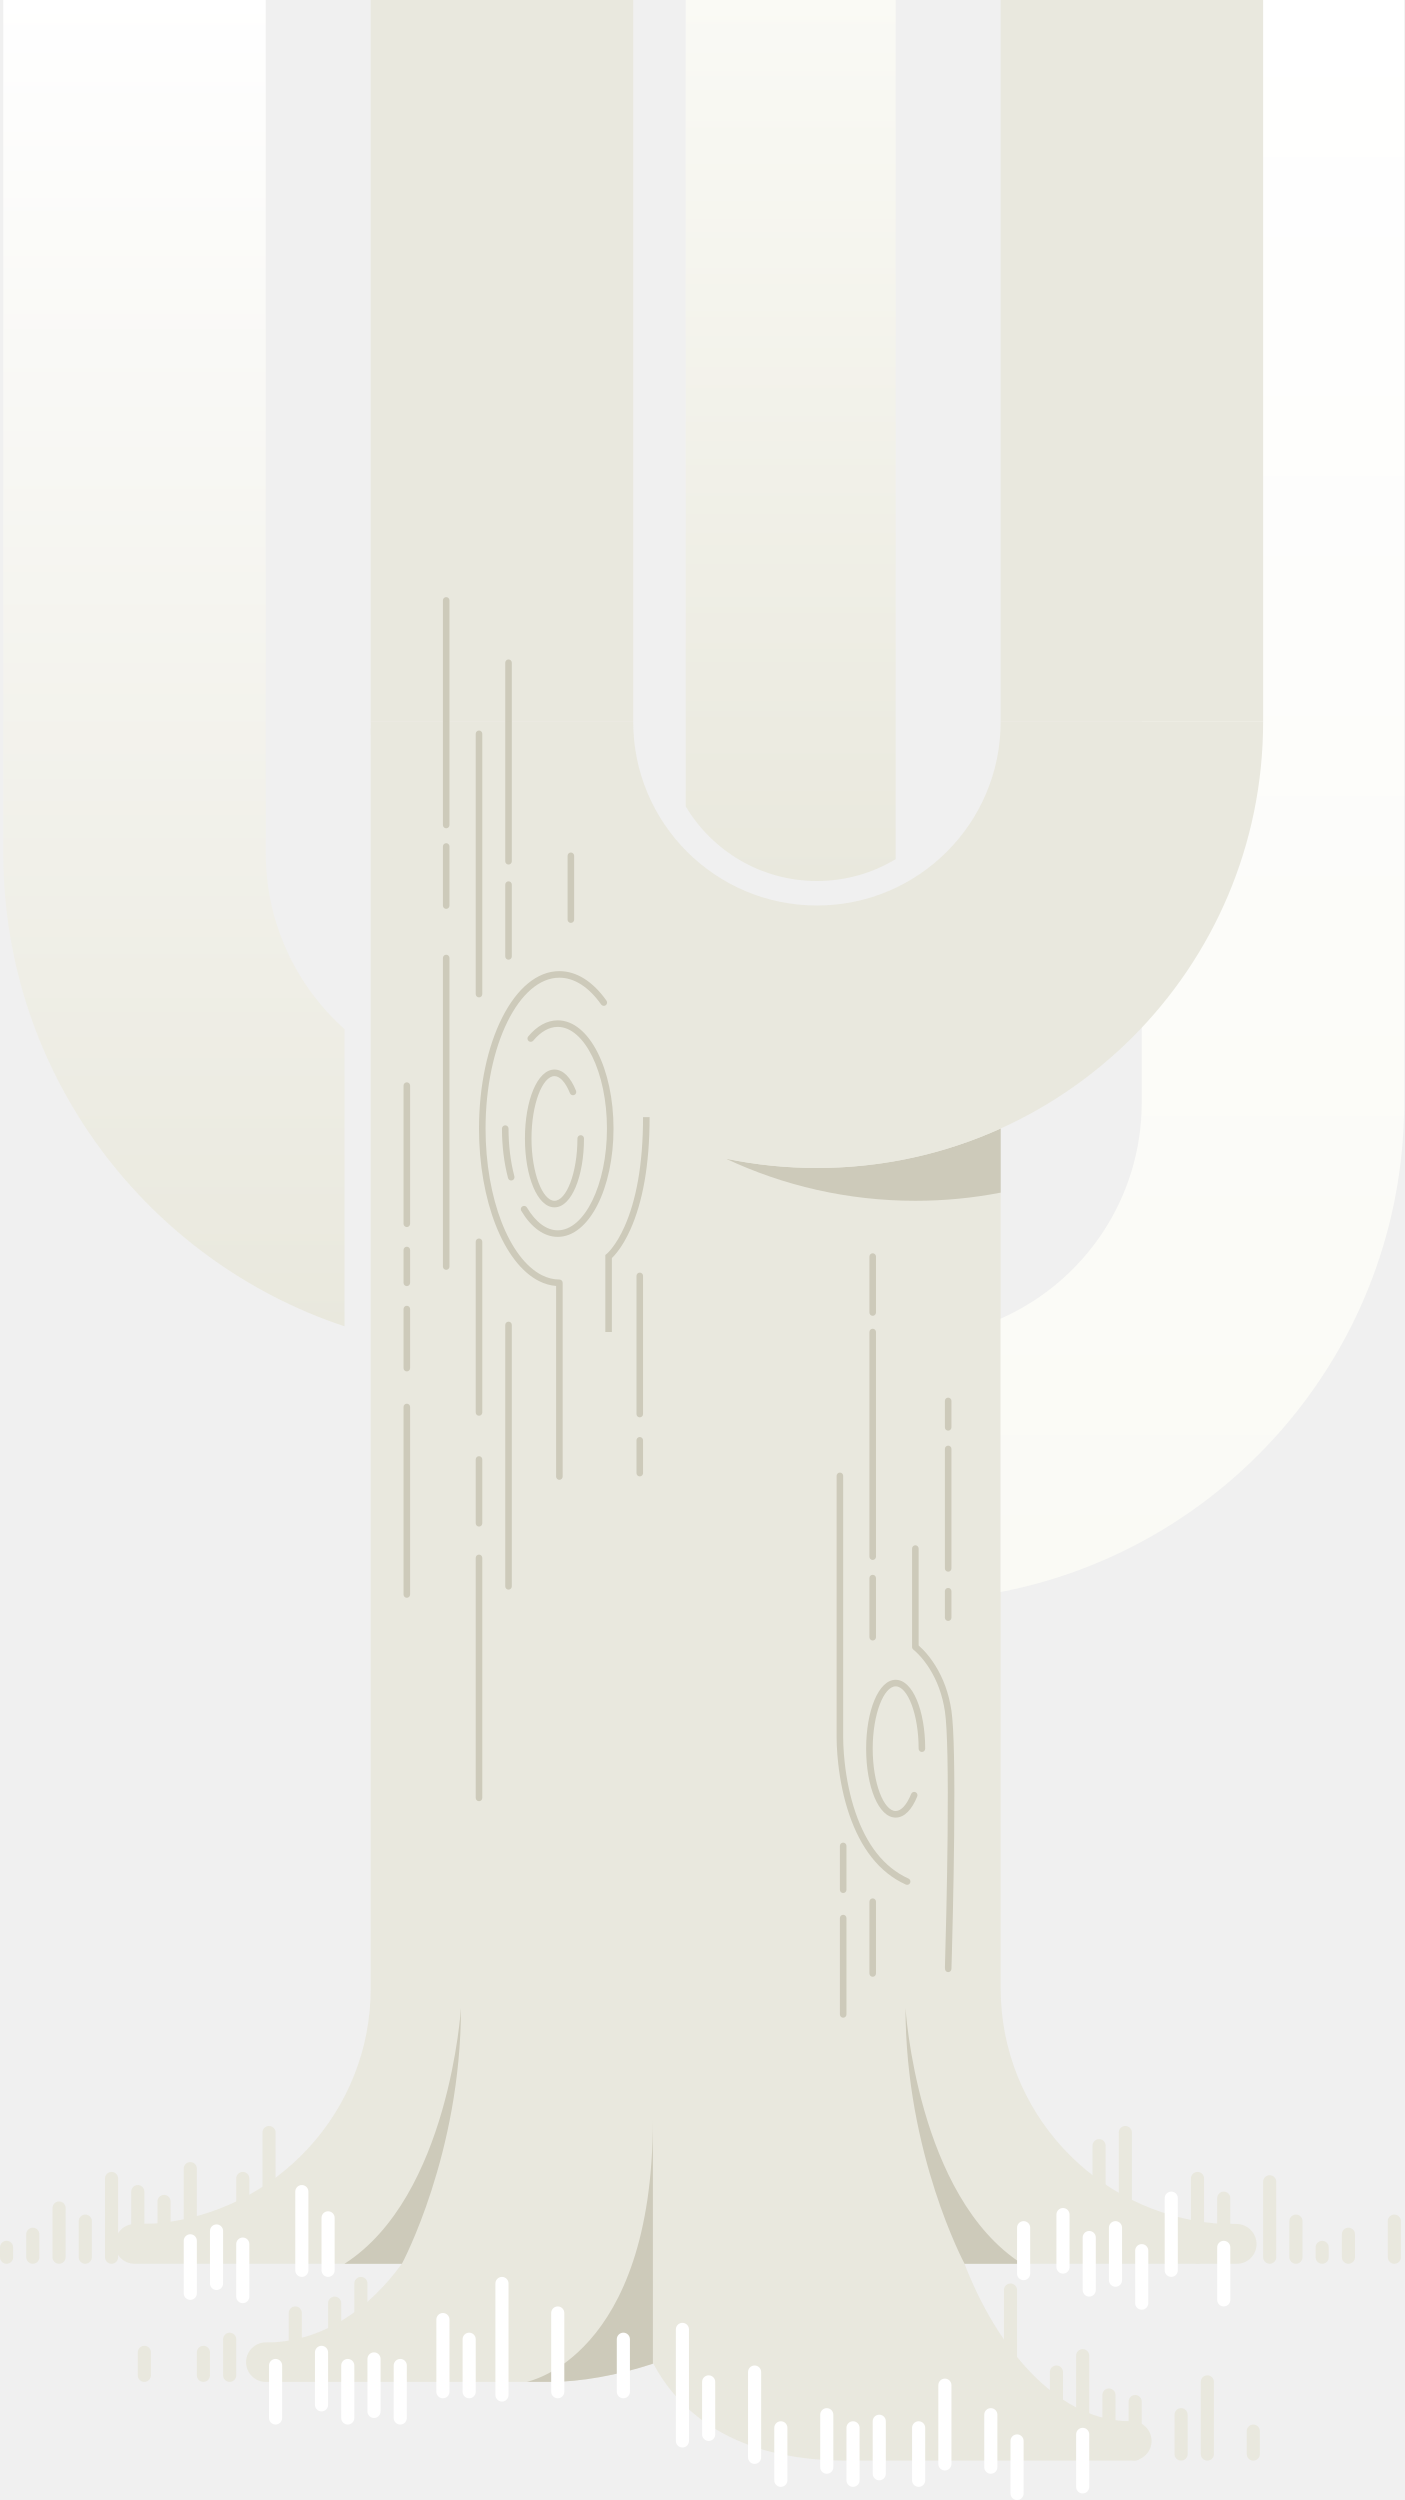
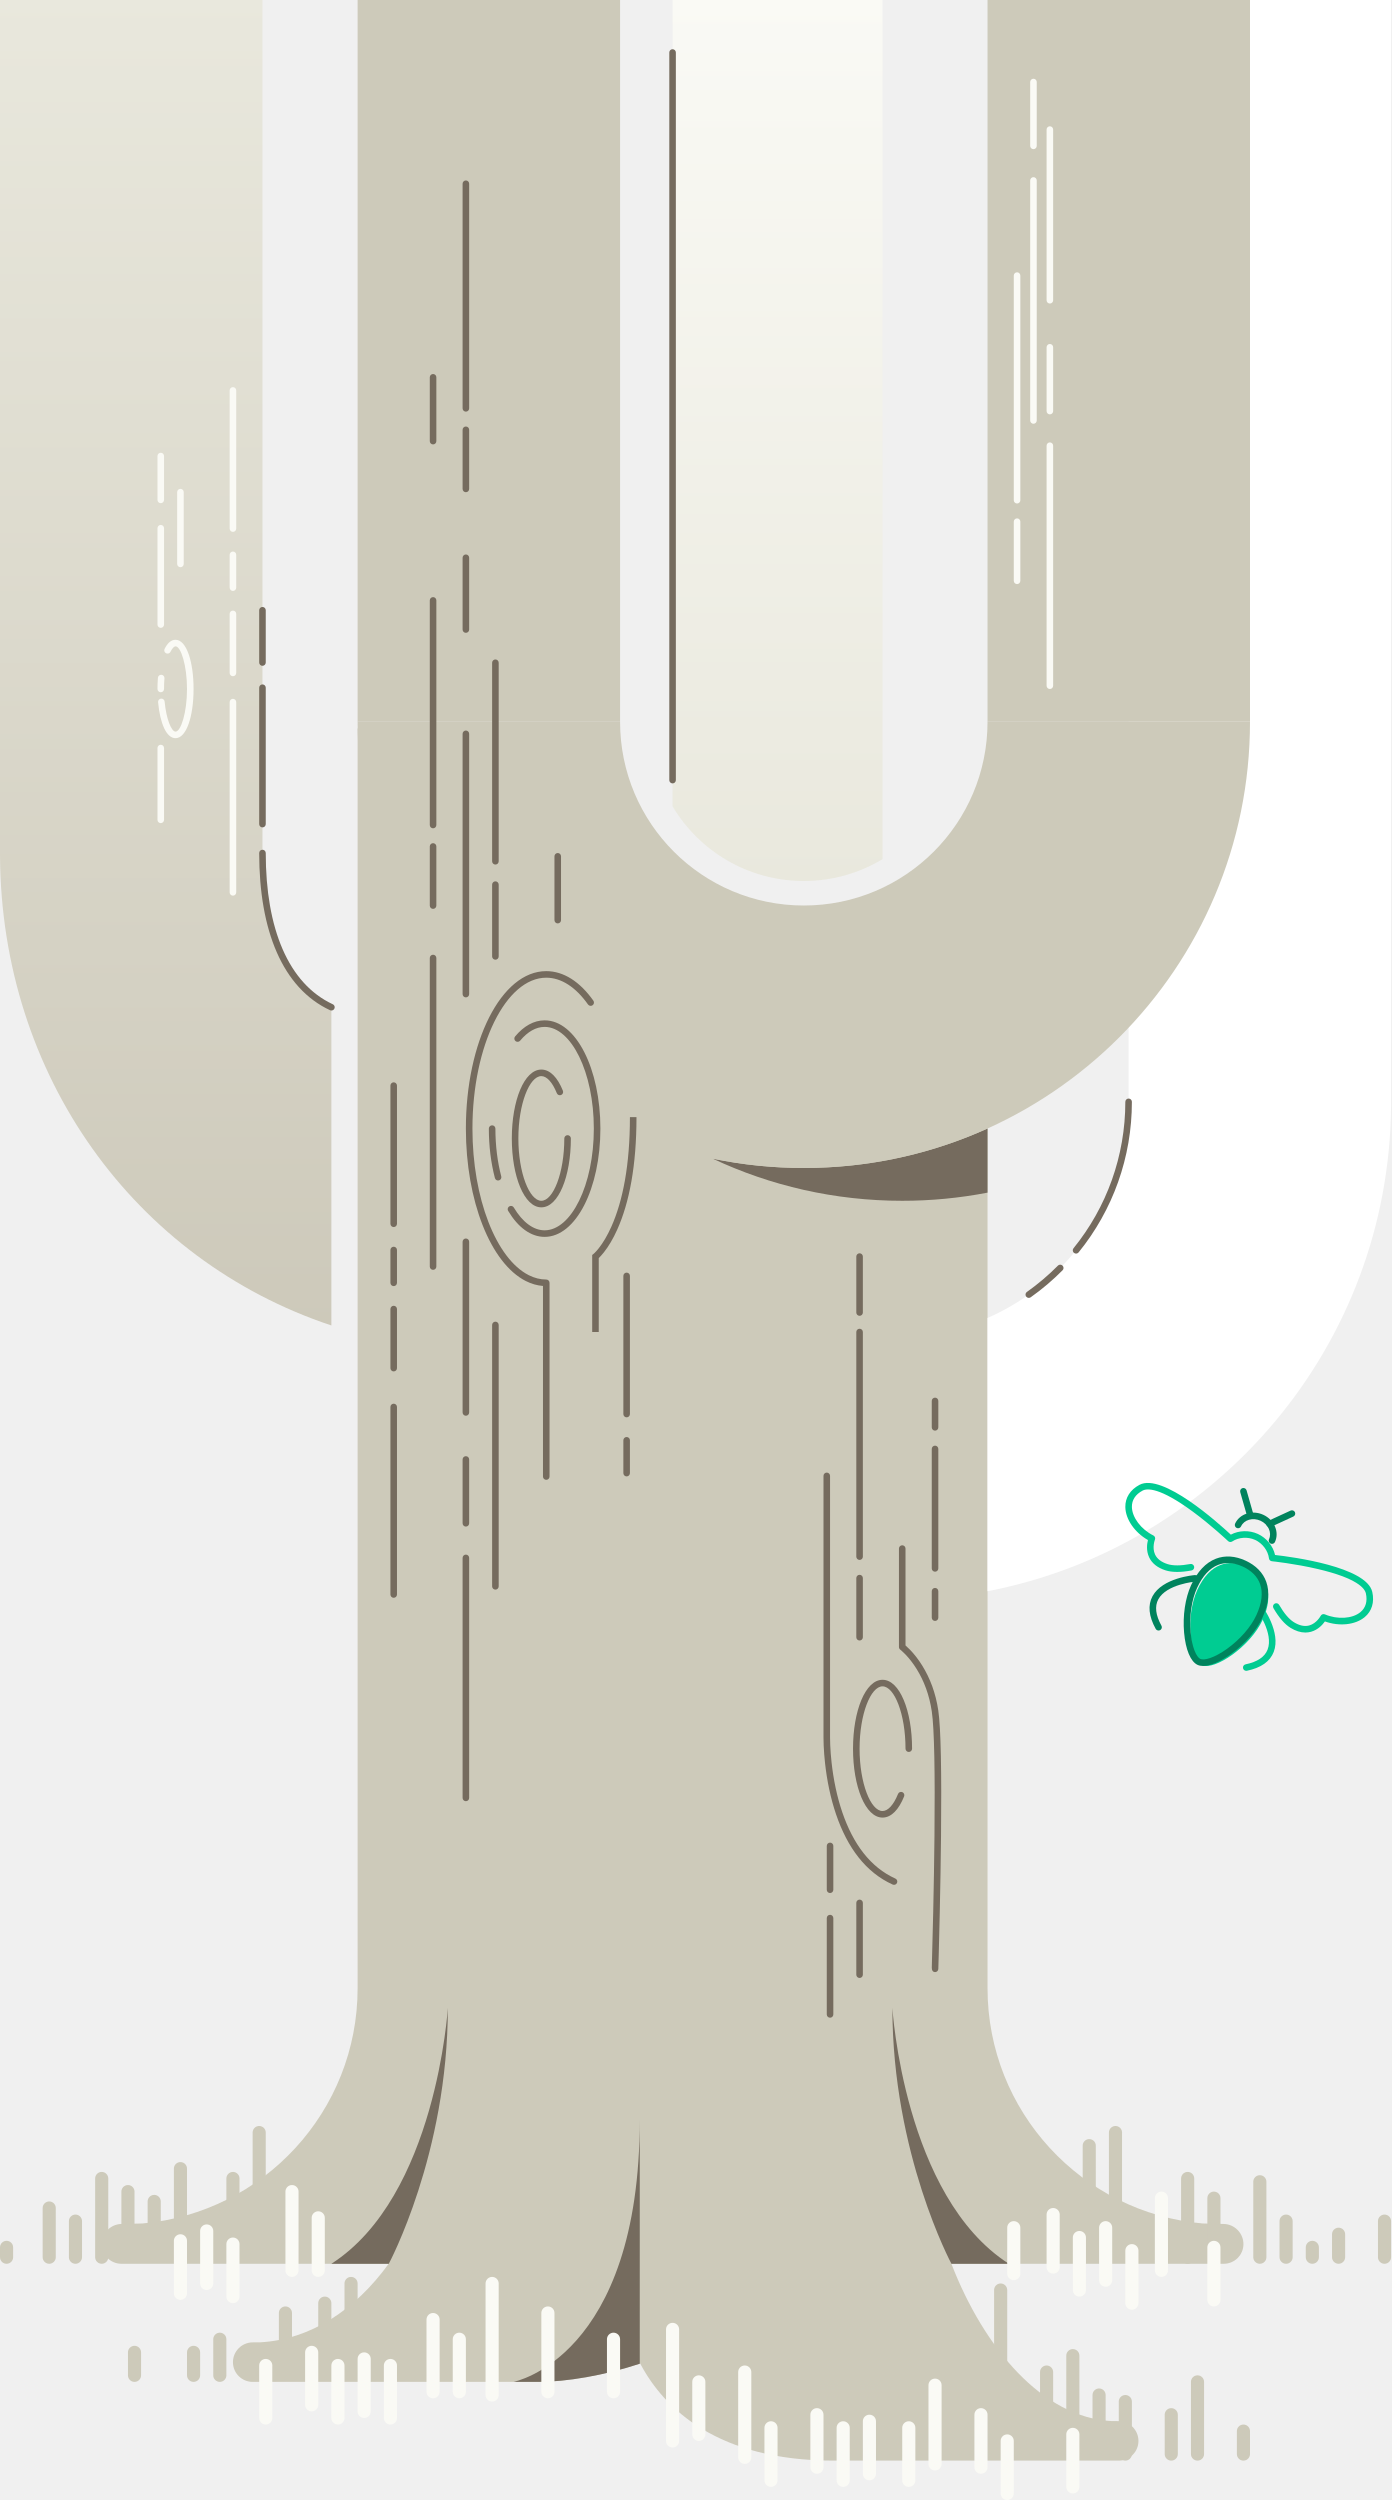
- <svg xmlns="http://www.w3.org/2000/svg" width="428" height="762" viewBox="0 0 428 762">
+ <svg xmlns="http://www.w3.org/2000/svg" width="424" height="762" viewBox="0 0 424 762">
  <defs>
    <linearGradient id="a" x1="50%" x2="50%" y1="0%" y2="100%">
-       <stop offset="0%" stop-color="#FFF" />
-       <stop offset="100%" stop-color="#E9E8DD" />
+       <stop offset="0%" stop-color="#E9E8DD" />
+       <stop offset="100%" stop-color="#CDC9BA" />
    </linearGradient>
    <linearGradient id="b" x1="50%" x2="50%" y1="0%" y2="100%">
-       <stop offset="0%" stop-color="#FFF" />
-       <stop offset="100%" stop-color="#FAFAF5" />
-     </linearGradient>
-     <linearGradient id="c" x1="50%" x2="50%" y1="0%" y2="100%">
      <stop offset="0%" stop-color="#FAFAF5" />
      <stop offset="100%" stop-color="#E9E8DD" />
    </linearGradient>
  </defs>
  <g fill="none" fill-rule="evenodd">
-     <path fill="#E9E8DE" d="M113 222l192 100v284c0 37.584 28.798 68.443 65.531 71.713l6.48.15c3.307.075 5.989 2.83 5.989 6.137 0 3.314-2.688 6-6.004 6h-83.01c10.026 25.923 27.914 46.814 48.718 47.938l2.3.017A6.047 6.047 0 0 1 351 744c0 3.307-2.685 6-5.996 6H258c-35.081 0-51.513-15.648-58.863-29.582C188.282 724.013 176.763 726 168 726H80.996A6.002 6.002 0 0 1 75 720a6.047 6.047 0 0 1 5.996-6.045l2.3-.017c15.323-.828 29.024-9.905 39.169-23.938H41.004A6.006 6.006 0 0 1 35 684c0-3.314 2.68-6.062 5.99-6.138l6.479-.149C84.202 674.443 113 643.584 113 606V222z" />
-     <path fill="#CDCABA" d="M199 720.463C188.186 724.03 176.727 726 168 726h-7.5s38.5-7.251 38.5-80v74.463zM122.5 690s18-33.5 18-78c0 0-3.5 57.5-35.5 78h17.5zM294 690s-18-33.5-18-78c0 0 3.5 57.5 35.5 78H294z" />
+     <path fill="#CDCABA" d="M109 222l192 100v284c0 37.584 28.798 68.443 65.531 71.713l6.48.15c3.307.075 5.989 2.83 5.989 6.137 0 3.314-2.688 6-6.004 6h-83.01c10.026 25.923 27.914 46.814 48.718 47.938l2.3.017A6.047 6.047 0 0 1 347 744c0 3.307-2.685 6-5.996 6H254c-35.081 0-51.513-15.648-58.863-29.582C184.282 724.013 172.763 726 164 726H76.996A6.002 6.002 0 0 1 71 720a6.047 6.047 0 0 1 5.996-6.045l2.3-.017c15.323-.828 29.024-9.905 39.169-23.938H37.004A6.006 6.006 0 0 1 31 684c0-3.314 2.68-6.062 5.99-6.138l6.479-.149C80.202 674.443 109 643.584 109 606V222z" />
+     <path fill="#756B5E" d="M195 720.463C184.186 724.03 172.727 726 164 726h-7.5s38.5-7.251 38.5-80v74.463zM118.5 690s18-33.5 18-78c0 0-3.5 57.5-35.5 78h17.5zM290 690s-18-33.5-18-78c0 0 3.5 57.5 35.5 78H290z" />
    <g fill-rule="nonzero">
-       <path fill="#E9E8DE" d="M371 670v16a2 2 0 0 0 4 0v-16a2 2 0 0 0-4 0zM363 664v24a2 2 0 0 0 4 0v-24a2 2 0 0 0-4 0zM393 677v11a2 2 0 0 0 4 0v-11a2 2 0 0 0-4 0zM409 681v7a2 2 0 0 0 4 0v-7a2 2 0 0 0-4 0zM401 685v3a2 2 0 0 0 4 0v-3a2 2 0 0 0-4 0zM385 665v23a2 2 0 0 0 4 0v-23a2 2 0 0 0-4 0zM423 677v11a2 2 0 0 0 4 0v-11a2 2 0 0 0-4 0zM333 654v16a2 2 0 0 0 4 0v-16a2 2 0 0 0-4 0zM341 650v24a2 2 0 0 0 4 0v-24a2 2 0 0 0-4 0zM88 705v16a2 2 0 1 0 4 0v-16a2 2 0 1 0-4 0zM40 668v16a2 2 0 1 0 4 0v-16a2 2 0 1 0-4 0zM328 718v21a2 2 0 0 0 4 0v-21a2 2 0 0 0-4 0zM32 664v24a2 2 0 1 0 4 0v-24a2 2 0 1 0-4 0zM320 723v24a2 2 0 0 0 4 0v-24a2 2 0 0 0-4 0zM306 698v24a2 2 0 0 0 4 0v-24a2 2 0 0 0-4 0zM24 677v11a2 2 0 1 0 4 0v-11a2 2 0 1 0-4 0zM68 713v11a2 2 0 1 0 4 0v-11a2 2 0 1 0-4 0zM42 717v7a2 2 0 1 0 4 0v-7a2 2 0 1 0-4 0zM60 717v7a2 2 0 1 0 4 0v-7a2 2 0 1 0-4 0zM8 681v7a2 2 0 1 0 4 0v-7a2 2 0 1 0-4 0zM380 741v7a2 2 0 0 0 4 0v-7a2 2 0 0 0-4 0zM0 685v3a2 2 0 1 0 4 0v-3a2 2 0 1 0-4 0zM16 673v15a2 2 0 1 0 4 0v-15a2 2 0 1 0-4 0zM108 696v16a2 2 0 0 0 4 0v-16a2 2 0 0 0-4 0zM56 661v16a2 2 0 1 0 4 0v-16a2 2 0 1 0-4 0zM344 732v16a2 2 0 0 0 4 0v-16a2 2 0 0 0-4 0zM72 664v16a2 2 0 1 0 4 0v-16a2 2 0 1 0-4 0zM80 650v16a2 2 0 1 0 4 0v-16a2 2 0 1 0-4 0zM100 702v16a2 2 0 0 0 4 0v-16a2 2 0 0 0-4 0zM358 736v12a2 2 0 0 0 4 0v-12a2 2 0 0 0-4 0zM366 726v22a2 2 0 0 0 4 0v-22a2 2 0 0 0-4 0zM48 671v16a2 2 0 1 0 4 0v-16a2 2 0 1 0-4 0zM336 730v16a2 2 0 0 0 4 0v-16a2 2 0 0 0-4 0z" />
-       <path fill="#FFF" d="M90 668v24a2 2 0 1 0 4 0v-24a2 2 0 1 0-4 0zM151 696v34a2 2 0 0 0 4 0v-34a2 2 0 0 0-4 0zM206 710v34a2 2 0 0 0 4 0v-34a2 2 0 0 0-4 0zM98 676v16a2 2 0 1 0 4 0v-16a2 2 0 0 0-4 0zM371 685v16a2 2 0 0 0 4 0v-16a2 2 0 0 0-4 0zM338 679v16a2 2 0 0 0 4 0v-16a2 2 0 0 0-4 0zM346 686v16a2 2 0 0 0 4 0v-16a2 2 0 0 0-4 0zM330 682v16a2 2 0 0 0 4 0v-16a2 2 0 0 0-4 0zM322 675v16a2 2 0 0 0 4 0v-16a2 2 0 0 0-4 0zM310 679v14a2 2 0 0 0 4 0v-14a2 2 0 0 0-4 0zM355 670v22a2 2 0 0 0 4 0v-22a2 2 0 0 0-4 0zM141 713v16a2 2 0 0 0 4 0v-16a2 2 0 0 0-4 0zM214 726v16a2 2 0 0 0 4 0v-16a2 2 0 0 0-4 0zM228 723v26a2 2 0 0 0 4 0v-26a2 2 0 0 0-4 0zM112 719v16a2 2 0 0 0 4 0v-16a2 2 0 0 0-4 0zM266 738v16a2 2 0 0 0 4 0v-16a2 2 0 0 0-4 0zM120 721v16a2 2 0 0 0 4 0v-16a2 2 0 0 0-4 0zM286 727v24a2 2 0 0 0 4 0v-24a2 2 0 0 0-4 0zM278 740v16a2 2 0 0 0 4 0v-16a2 2 0 0 0-4 0zM104 721v16a2 2 0 0 0 4 0v-16a2 2 0 0 0-4 0zM258 740v16a2 2 0 0 0 4 0v-16a2 2 0 0 0-4 0zM308 744v16a2 2 0 0 0 4 0v-16a2 2 0 0 0-4 0zM96 717v16a2 2 0 1 0 4 0v-16a2 2 0 1 0-4 0zM250 736v16a2 2 0 0 0 4 0v-16a2 2 0 0 0-4 0zM300 736v16a2 2 0 0 0 4 0v-16a2 2 0 0 0-4 0zM82 721v16a2 2 0 1 0 4 0v-16a2 2 0 1 0-4 0zM236 740v16a2 2 0 0 0 4 0v-16a2 2 0 0 0-4 0zM188 713v16a2 2 0 0 0 4 0v-16a2 2 0 0 0-4 0zM328 742v16a2 2 0 0 0 4 0v-16a2 2 0 0 0-4 0zM133 707v22a2 2 0 0 0 4 0v-22a2 2 0 0 0-4 0zM168 705v24a2 2 0 0 0 4 0v-24a2 2 0 0 0-4 0zM72 684v16a2 2 0 1 0 4 0v-16a2 2 0 1 0-4 0zM64 680v16a2 2 0 1 0 4 0v-16a2 2 0 1 0-4 0zM56 683v16a2 2 0 1 0 4 0v-16a2 2 0 1 0-4 0z" />
+       <path fill="#CDCABA" d="M368 670v16a2 2 0 0 0 4 0v-16a2 2 0 0 0-4 0zM360 664v24a2 2 0 0 0 4 0v-24a2 2 0 0 0-4 0zM390 677v11a2 2 0 0 0 4 0v-11a2 2 0 0 0-4 0zM406 681v7a2 2 0 0 0 4 0v-7a2 2 0 0 0-4 0zM398 685v3a2 2 0 0 0 4 0v-3a2 2 0 0 0-4 0zM382 665v23a2 2 0 0 0 4 0v-23a2 2 0 0 0-4 0zM420 677v11a2 2 0 0 0 4 0v-11a2 2 0 0 0-4 0zM330 654v16a2 2 0 0 0 4 0v-16a2 2 0 0 0-4 0zM338 650v24a2 2 0 0 0 4 0v-24a2 2 0 0 0-4 0zM85 705v16a2 2 0 1 0 4 0v-16a2 2 0 1 0-4 0zM37 668v16a2 2 0 1 0 4 0v-16a2 2 0 1 0-4 0zM325 718v21a2 2 0 0 0 4 0v-21a2 2 0 0 0-4 0zM29 664v24a2 2 0 1 0 4 0v-24a2 2 0 1 0-4 0zM317 723v24a2 2 0 0 0 4 0v-24a2 2 0 0 0-4 0zM303 698v24a2 2 0 0 0 4 0v-24a2 2 0 0 0-4 0zM21 677v11a2 2 0 1 0 4 0v-11a2 2 0 1 0-4 0zM65 713v11a2 2 0 1 0 4 0v-11a2 2 0 1 0-4 0zM39 717v7a2 2 0 1 0 4 0v-7a2 2 0 1 0-4 0zM57 717v7a2 2 0 1 0 4 0v-7a2 2 0 1 0-4 0zM377 741v7a2 2 0 0 0 4 0v-7a2 2 0 0 0-4 0zM0 685v3a2 2 0 1 0 4 0v-3a2 2 0 1 0-4 0zM13 673v15a2 2 0 1 0 4 0v-15a2 2 0 1 0-4 0zM105 696v16a2 2 0 0 0 4 0v-16a2 2 0 0 0-4 0zM53 661v16a2 2 0 1 0 4 0v-16a2 2 0 1 0-4 0zM341 732v16a2 2 0 0 0 4 0v-16a2 2 0 0 0-4 0zM69 664v16a2 2 0 1 0 4 0v-16a2 2 0 1 0-4 0zM77 650v16a2 2 0 1 0 4 0v-16a2 2 0 1 0-4 0zM97 702v16a2 2 0 1 0 4 0v-16a2 2 0 0 0-4 0zM355 736v12a2 2 0 0 0 4 0v-12a2 2 0 0 0-4 0zM363 726v22a2 2 0 0 0 4 0v-22a2 2 0 0 0-4 0zM45 671v16a2 2 0 1 0 4 0v-16a2 2 0 1 0-4 0zM333 730v16a2 2 0 0 0 4 0v-16a2 2 0 0 0-4 0z" />
+       <path fill="#FAFAF5" d="M87 668v24a2 2 0 1 0 4 0v-24a2 2 0 1 0-4 0zM148 696v34a2 2 0 0 0 4 0v-34a2 2 0 0 0-4 0zM203 710v34a2 2 0 0 0 4 0v-34a2 2 0 0 0-4 0zM95 676v16a2 2 0 1 0 4 0v-16a2 2 0 1 0-4 0zM368 685v16a2 2 0 0 0 4 0v-16a2 2 0 0 0-4 0zM335 679v16a2 2 0 0 0 4 0v-16a2 2 0 0 0-4 0zM343 686v16a2 2 0 0 0 4 0v-16a2 2 0 0 0-4 0zM327 682v16a2 2 0 0 0 4 0v-16a2 2 0 0 0-4 0zM319 675v16a2 2 0 0 0 4 0v-16a2 2 0 0 0-4 0zM307 679v14a2 2 0 0 0 4 0v-14a2 2 0 0 0-4 0zM352 670v22a2 2 0 0 0 4 0v-22a2 2 0 0 0-4 0zM138 713v16a2 2 0 0 0 4 0v-16a2 2 0 0 0-4 0zM211 726v16a2 2 0 0 0 4 0v-16a2 2 0 0 0-4 0zM225 723v26a2 2 0 0 0 4 0v-26a2 2 0 0 0-4 0zM109 719v16a2 2 0 0 0 4 0v-16a2 2 0 0 0-4 0zM263 738v16a2 2 0 0 0 4 0v-16a2 2 0 0 0-4 0zM117 721v16a2 2 0 0 0 4 0v-16a2 2 0 0 0-4 0zM283 727v24a2 2 0 0 0 4 0v-24a2 2 0 0 0-4 0zM275 740v16a2 2 0 0 0 4 0v-16a2 2 0 0 0-4 0zM101 721v16a2 2 0 0 0 4 0v-16a2 2 0 0 0-4 0zM255 740v16a2 2 0 0 0 4 0v-16a2 2 0 0 0-4 0zM305 744v16a2 2 0 0 0 4 0v-16a2 2 0 0 0-4 0zM93 717v16a2 2 0 1 0 4 0v-16a2 2 0 1 0-4 0zM247 736v16a2 2 0 0 0 4 0v-16a2 2 0 0 0-4 0zM297 736v16a2 2 0 0 0 4 0v-16a2 2 0 0 0-4 0zM79 721v16a2 2 0 1 0 4 0v-16a2 2 0 1 0-4 0zM233 740v16a2 2 0 0 0 4 0v-16a2 2 0 0 0-4 0zM185 713v16a2 2 0 0 0 4 0v-16a2 2 0 0 0-4 0zM325 742v16a2 2 0 0 0 4 0v-16a2 2 0 0 0-4 0zM130 707v22a2 2 0 0 0 4 0v-22a2 2 0 0 0-4 0zM165 705v24a2 2 0 0 0 4 0v-24a2 2 0 0 0-4 0zM69 684v16a2 2 0 1 0 4 0v-16a2 2 0 1 0-4 0zM61 680v16a2 2 0 1 0 4 0v-16a2 2 0 1 0-4 0zM53 683v16a2 2 0 1 0 4 0v-16a2 2 0 1 0-4 0z" />
    </g>
-     <path fill="url(#a)" d="M1.003 261L1 0h80v260c0 21.324 9.27 40.483 24 53.667v90.599C44.875 384.27 1.433 327.739 1.003 261z" />
-     <path fill="url(#b)" d="M305 485.237C374.76 471.76 427.523 410.585 428 337V0h-80v336c0 29.447-17.678 54.765-43 65.921v83.316z" />
-     <path fill="#CDCABA" d="M305 343.972v19.545A136.699 136.699 0 0 1 279 366c-20.646 0-40.217-4.6-57.745-12.832A136.59 136.59 0 0 0 249 356c19.963 0 38.922-4.301 56-12.028z" />
-     <path fill="url(#c)" d="M273 0h-64v245.784c8.116 13.62 22.993 22.745 40 22.745 8.78 0 16.993-2.432 24-6.659V0z" />
-     <path fill="#E9E8DE" fill-rule="nonzero" d="M113 220c0 75.11 60.89 136 136 136s136-60.89 136-136h-80c0 30.928-25.072 56-56 56s-56-25.072-56-56h-80z" />
-     <path fill="#E9E8DE" d="M113 0h80v220h-80zM305 0h80v220h-80z" />
-     <path fill="#CDCABA" fill-rule="nonzero" d="M158.893 369.087C161.913 374.13 165.795 377 170 377c9.577 0 17-14.845 17-33s-7.423-33-17-33c-3.269 0-6.358 1.738-9 4.913a1 1 0 1 0 1.538 1.28c2.29-2.753 4.85-4.193 7.462-4.193 8.096 0 15 13.808 15 31s-6.904 31-15 31c-3.393 0-6.699-2.443-9.391-6.94a1 1 0 1 0-1.716 1.027zM153 344c0 5.318.64 10.457 1.849 15.076a1 1 0 1 0 1.935-.506C155.618 354.118 155 349.15 155 344a1 1 0 1 0-2 0z" />
-     <path fill="#CDCABA" fill-rule="nonzero" d="M169.5 450.053a1 1 0 1 0 2 0V391a1 1 0 0 0-1-1c-1.808 0-3.591-.446-5.328-1.324C155.238 383.65 148 365.306 148 344c0-25.476 10.262-46 22.5-46 4.557 0 8.974 2.855 12.737 8.177a1 1 0 0 0 1.633-1.154c-4.106-5.808-9.08-9.023-14.37-9.023-13.72 0-24.5 21.561-24.5 48 0 21.979 7.512 41.02 18.269 46.46 1.695.858 3.447 1.364 5.231 1.501v58.092z" />
-     <path fill="#CDCABA" fill-rule="nonzero" d="M175.575 332.46c-1.625-4.049-3.912-6.46-6.575-6.46-5.221 0-9 9.448-9 21s3.779 21 9 21 9-9.448 9-21a1 1 0 1 0-2 0c0 10.539-3.384 19-7 19s-7-8.461-7-19 3.384-19 7-19c1.628 0 3.365 1.832 4.719 5.206a1 1 0 0 0 1.856-.746zM277.719 546.794C276.365 550.168 274.628 552 273 552c-3.616 0-7-8.461-7-19s3.384-19 7-19 7 8.461 7 19a1 1 0 1 0 2 0c0-11.552-3.779-21-9-21s-9 9.448-9 21 3.779 21 9 21c2.663 0 4.95-2.411 6.575-6.46a1 1 0 0 0-1.856-.746zM145 378.49v52.03a1 1 0 0 0 2 0v-52.03a1 1 0 1 0-2 0zM154 403.843v79.677a1 1 0 0 0 2 0v-79.677a1 1 0 0 0-2 0z" />
-     <path fill="#CDCABA" fill-rule="nonzero" d="M255 449.843v79.677c-.005.603.009 1.437.055 2.505a81.15 81.15 0 0 0 .417 5.369c.589 5.342 1.67 10.66 3.367 15.638 3.464 10.159 9.063 17.676 17.249 21.38a1 1 0 0 0 .824-1.823c-7.606-3.44-12.878-10.52-16.18-20.203-1.645-4.825-2.698-10.004-3.272-15.211a79.156 79.156 0 0 1-.407-5.236 48.896 48.896 0 0 1-.054-2.36l.001-79.736a1 1 0 0 0-2 0zM145 444.843v19.46a1 1 0 1 0 2 0v-19.46a1 1 0 0 0-2 0zM173 260.843v19.46a1 1 0 1 0 2 0v-19.46a1 1 0 0 0-2 0zM145 474.843v73.164a1 1 0 1 0 2 0v-73.164a1 1 0 0 0-2 0zM123 428.843v57.166a1 1 0 1 0 2 0v-57.166a1 1 0 0 0-2 0zM123 399v18.009a1 1 0 1 0 2 0V399a1 1 0 1 0-2 0zM123 381v10.009a1 1 0 1 0 2 0V381a1 1 0 1 0-2 0zM194 439v10.009a1 1 0 1 0 2 0V439a1 1 0 1 0-2 0zM123 330.893v42.116a1 1 0 1 0 2 0v-42.116a1 1 0 1 0-2 0zM194 388.893v42.116a1 1 0 1 0 2 0v-42.116a1 1 0 1 0-2 0zM154 269.631v21.889a1 1 0 0 0 2 0V269.63a1 1 0 0 0-2 0zM265 579.631v21.889a1 1 0 0 0 2 0V579.63a1 1 0 0 0-2 0zM256 562.631V576a1 1 0 1 0 2 0v-13.369a1 1 0 0 0-2 0zM256 584.631V614a1 1 0 1 0 2 0v-29.369a1 1 0 0 0-2 0zM288 441.631v36.424a1 1 0 1 0 2 0v-36.424a1 1 0 0 0-2 0zM135 183v68.469a1 1 0 1 0 2 0V183a1 1 0 1 0-2 0zM265 406v68.469a1 1 0 1 0 2 0V406a1 1 0 1 0-2 0zM135 258v18.028a1 1 0 1 0 2 0V258a1 1 0 1 0-2 0z" />
-     <path fill="#CDCABA" fill-rule="nonzero" d="M265 481v18.028a1 1 0 1 0 2 0V481a1 1 0 1 0-2 0zM288 485v8.062a1 1 0 0 0 2 0V485a1 1 0 1 0-2 0zM288 427v8.062a1 1 0 0 0 2 0V427a1 1 0 1 0-2 0zM265 383v17.062a1 1 0 0 0 2 0V383a1 1 0 1 0-2 0zM280 472a1 1 0 1 0-2 0v30.01a1 1 0 0 0 .4.8c.063.048.197.155.392.326.336.292.713.65 1.122 1.072 1.177 1.217 2.357 2.709 3.462 4.482 2.255 3.623 3.89 7.93 4.635 12.957.775 5.233 1.007 18.755.815 37.927-.074 7.329-.207 15.148-.381 23.128a2424.78 2424.78 0 0 1-.435 17.04c-.026.881.407 1.342.96 1.36a1 1 0 0 0 1.03-.97 1157.421 1157.421 0 0 0 .139-4.888c.104-3.847.208-8.058.305-12.499.175-7.986.308-15.813.382-23.15.193-19.308-.039-32.857-.837-38.242-.786-5.305-2.518-9.87-4.916-13.72-1.181-1.898-2.45-3.5-3.721-4.815a19.632 19.632 0 0 0-1.352-1.285V472zM135 292v94.048a1 1 0 1 0 2 0V292a1 1 0 1 0-2 0zM154 202v60.52a1 1 0 0 0 2 0V202a1 1 0 1 0-2 0zM145 223.665v79.341a1 1 0 1 0 2 0v-79.341a1 1 0 0 0-2 0zM188.082 381.69c1.4-1.775 2.79-4.078 4.081-6.97 3.654-8.181 5.837-19.429 5.837-34.22h-2c0 14.521-2.13 25.492-5.663 33.405-1.224 2.74-2.529 4.902-3.825 6.546a15.278 15.278 0 0 1-1.222 1.386 5.628 5.628 0 0 1-.406.375l-.384.3V406h2v-22.544c.409-.382.948-.963 1.582-1.766z" />
+     <path fill="url(#a)" d="M.003 261L0 0h80v260c0 21.324 6 40 21 47v97C40.875 384.005.433 327.74.003 261z" />
+     <path fill="#FAFAF5" fill-rule="nonzero" d="M70 214.014v57.972c0 .56.448 1.014 1 1.014s1-.454 1-1.014v-57.972c0-.56-.448-1.014-1-1.014s-1 .454-1 1.014zM70 187.107v18.009a1 1 0 1 0 2 0v-18.009a1 1 0 0 0-2 0zM70 169.107v10.009a1 1 0 1 0 2 0v-10.009a1 1 0 0 0-2 0zM70 119v42.116a1 1 0 1 0 2 0V119a1 1 0 1 0-2 0zM48.184 214.027C48.79 220.463 50.705 225 53.5 225c3.344 0 5.5-6.707 5.5-15s-2.156-15-5.5-15c-1.345 0-2.45 1.023-3.32 2.76a1 1 0 1 0 1.788.896C52.535 197.524 53.1 197 53.5 197c1.626 0 3.5 5.829 3.5 13s-1.874 13-3.5 13c-1.23 0-2.817-3.755-3.324-9.16a1 1 0 1 0-1.992.187z" />
+     <path fill="#FAFAF5" fill-rule="nonzero" d="M48.131 206.59A43.691 43.691 0 0 0 48 210a1 1 0 1 0 2 0c0-1.108.042-2.198.125-3.254a1 1 0 0 0-1.994-.157zM54 150v21.888a1 1 0 1 0 2 0V150a1 1 0 1 0-2 0zM48 228v21.888a1 1 0 1 0 2 0V228a1 1 0 1 0-2 0zM48 139v13.369a1 1 0 0 0 2 0V139a1 1 0 1 0-2 0zM48 161v29.369a1 1 0 0 0 2 0V161a1 1 0 1 0-2 0z" />
+     <path fill="#756B5E" fill-rule="nonzero" d="M79 186v15.943a1 1 0 1 0 2 0V186a1 1 0 1 0-2 0zM79 209.61v41.583a1 1 0 1 0 2 0V209.61a1 1 0 1 0-2 0zM79 260c0 23.711 7.186 41.19 21.577 47.906a1 1 0 1 0 .846-1.812C87.89 299.779 81 283.018 81 260a1 1 0 1 0-2 0z" />
+     <path fill="#FFF" d="M301 485c69.76-13.47 122.523-74.615 123-148.164V0h-80v335.836c0 29.433-17.678 54.739-43 65.89V485z" />
+     <path fill="#756B5E" fill-rule="nonzero" d="M343 335.836c0 16.48-5.637 32.095-15.8 44.636a1 1 0 0 0 1.554 1.259C339.204 368.837 345 352.779 345 335.836a1 1 0 1 0-2 0zM322.435 385.784a71.371 71.371 0 0 1-9.427 7.99 1 1 0 1 0 1.156 1.632 73.371 73.371 0 0 0 9.692-8.214 1 1 0 1 0-1.42-1.408z" />
+     <path fill="#756B5E" d="M301 343.972v19.545A136.699 136.699 0 0 1 275 366c-20.646 0-40.217-4.6-57.745-12.832A136.59 136.59 0 0 0 245 356c19.963 0 38.922-4.301 56-12.028z" />
+     <path fill="url(#b)" d="M269 0h-64v245.784c8.116 13.62 22.993 22.745 40 22.745 8.78 0 16.993-2.432 24-6.659V0z" />
+     <path fill="#756B5E" fill-rule="nonzero" d="M204 16v221.784a1 1 0 1 0 2 0V16a1 1 0 1 0-2 0z" />
+     <path fill="#CDCABA" fill-rule="nonzero" d="M109 220c0 75.11 60.89 136 136 136s136-60.89 136-136h-80c0 30.928-25.072 56-56 56s-56-25.072-56-56h-80z" />
+     <path fill="#CDCABA" d="M109 0h80v220h-80zM301 0h80v220h-80z" />
+     <path fill="#FAFAF5" fill-rule="nonzero" d="M319 39.49v52.03a1 1 0 1 0 2 0V39.49a1 1 0 1 0-2 0zM319 105.843v19.46a1 1 0 1 0 2 0v-19.46a1 1 0 0 0-2 0zM319 135.843v73.164a1 1 0 1 0 2 0v-73.164a1 1 0 0 0-2 0zM309 84v68.469a1 1 0 1 0 2 0V84a1 1 0 1 0-2 0zM309 159v18.028a1 1 0 1 0 2 0V159a1 1 0 1 0-2 0zM314 25v19.46a1 1 0 1 0 2 0V25a1 1 0 1 0-2 0zM314 55v73.164a1 1 0 1 0 2 0V55a1 1 0 1 0-2 0z" />
+     <path fill="#756B5E" fill-rule="nonzero" d="M154.893 369.087C157.913 374.13 161.795 377 166 377c9.577 0 17-14.845 17-33s-7.423-33-17-33c-3.269 0-6.358 1.738-9 4.913a1 1 0 1 0 1.538 1.28c2.29-2.753 4.85-4.193 7.462-4.193 8.096 0 15 13.808 15 31s-6.904 31-15 31c-3.393 0-6.699-2.443-9.391-6.94a1 1 0 1 0-1.716 1.027zM149 344c0 5.318.64 10.457 1.849 15.076a1 1 0 1 0 1.935-.506C151.618 354.118 151 349.15 151 344a1 1 0 1 0-2 0z" />
+     <path fill="#756B5E" fill-rule="nonzero" d="M165.5 450.053a1 1 0 1 0 2 0V391a1 1 0 0 0-1-1c-1.808 0-3.591-.446-5.328-1.324C151.238 383.65 144 365.306 144 344c0-25.476 10.262-46 22.5-46 4.557 0 8.974 2.855 12.737 8.177a1 1 0 0 0 1.633-1.154c-4.106-5.808-9.08-9.023-14.37-9.023-13.72 0-24.5 21.561-24.5 48 0 21.979 7.512 41.02 18.269 46.46 1.695.858 3.447 1.364 5.231 1.501v58.092z" />
+     <path fill="#756B5E" fill-rule="nonzero" d="M171.575 332.46c-1.625-4.049-3.912-6.46-6.575-6.46-5.221 0-9 9.448-9 21s3.779 21 9 21 9-9.448 9-21a1 1 0 1 0-2 0c0 10.539-3.384 19-7 19s-7-8.461-7-19 3.384-19 7-19c1.628 0 3.365 1.832 4.719 5.206a1 1 0 0 0 1.856-.746zM273.719 546.794C272.365 550.168 270.628 552 269 552c-3.616 0-7-8.461-7-19s3.384-19 7-19 7 8.461 7 19a1 1 0 1 0 2 0c0-11.552-3.779-21-9-21s-9 9.448-9 21 3.779 21 9 21c2.663 0 4.95-2.411 6.575-6.46a1 1 0 0 0-1.856-.746zM141 378.49v52.03a1 1 0 0 0 2 0v-52.03a1 1 0 1 0-2 0zM150 403.843v79.677a1 1 0 0 0 2 0v-79.677a1 1 0 0 0-2 0z" />
+     <path fill="#756B5E" fill-rule="nonzero" d="M251 449.843v79.677c-.005.603.009 1.437.055 2.505a81.15 81.15 0 0 0 .417 5.369c.589 5.342 1.67 10.66 3.367 15.638 3.464 10.159 9.063 17.676 17.249 21.38a1 1 0 0 0 .824-1.823c-7.606-3.44-12.878-10.52-16.18-20.203-1.645-4.825-2.698-10.004-3.272-15.211a79.156 79.156 0 0 1-.407-5.236 48.896 48.896 0 0 1-.054-2.36l.001-79.736a1 1 0 0 0-2 0zM141 444.843v19.46a1 1 0 1 0 2 0v-19.46a1 1 0 0 0-2 0zM169 261v19.46a1 1 0 1 0 2 0V261a1 1 0 1 0-2 0zM131 115v19.46a1 1 0 1 0 2 0V115a1 1 0 1 0-2 0zM141 474.843v73.164a1 1 0 1 0 2 0v-73.164a1 1 0 0 0-2 0zM119 428.843v57.166a1 1 0 1 0 2 0v-57.166a1 1 0 0 0-2 0zM119 399v18.009a1 1 0 1 0 2 0V399a1 1 0 1 0-2 0zM119 381v10.009a1 1 0 1 0 2 0V381a1 1 0 1 0-2 0zM190 439v10.009a1 1 0 1 0 2 0V439a1 1 0 1 0-2 0zM119 330.893v42.116a1 1 0 1 0 2 0v-42.116a1 1 0 1 0-2 0zM190 388.893v42.116a1 1 0 1 0 2 0v-42.116a1 1 0 1 0-2 0zM150 269.631v21.889a1 1 0 0 0 2 0V269.63a1 1 0 0 0-2 0zM261 580v21.888a1 1 0 1 0 2 0V580a1 1 0 1 0-2 0zM141 170v21.888a1 1 0 1 0 2 0V170a1 1 0 1 0-2 0zM252 562.631V576a1 1 0 1 0 2 0v-13.369a1 1 0 0 0-2 0zM252 584.631V614a1 1 0 1 0 2 0v-29.369a1 1 0 0 0-2 0zM284 441.631v36.424a1 1 0 1 0 2 0v-36.424a1 1 0 0 0-2 0zM131 183v68.469a1 1 0 1 0 2 0V183a1 1 0 1 0-2 0zM261 406v68.469a1 1 0 1 0 2 0V406a1 1 0 1 0-2 0zM141 56v68.469a1 1 0 1 0 2 0V56a1 1 0 1 0-2 0zM131 258v18.028a1 1 0 1 0 2 0V258a1 1 0 1 0-2 0z" />
+     <path fill="#756B5E" fill-rule="nonzero" d="M261 481v18.028a1 1 0 1 0 2 0V481a1 1 0 1 0-2 0zM141 131v18.028a1 1 0 1 0 2 0V131a1 1 0 1 0-2 0zM284 485v8.062a1 1 0 0 0 2 0V485a1 1 0 1 0-2 0zM284 427v8.062a1 1 0 0 0 2 0V427a1 1 0 1 0-2 0zM261 383v17.062a1 1 0 0 0 2 0V383a1 1 0 1 0-2 0zM276 472a1 1 0 1 0-2 0v30.01a1 1 0 0 0 .4.8c.063.048.197.155.392.326.336.292.713.65 1.122 1.072 1.177 1.217 2.357 2.709 3.462 4.482 2.255 3.623 3.89 7.93 4.635 12.957.775 5.233 1.007 18.755.815 37.927-.074 7.329-.207 15.148-.381 23.128a2424.78 2424.78 0 0 1-.435 17.04c-.026.881.407 1.342.96 1.36a1 1 0 0 0 1.03-.97 1157.421 1157.421 0 0 0 .139-4.888c.104-3.847.208-8.058.305-12.499.175-7.986.308-15.813.382-23.15.193-19.308-.039-32.857-.837-38.242-.786-5.305-2.518-9.87-4.916-13.72-1.181-1.898-2.45-3.5-3.721-4.815a19.632 19.632 0 0 0-1.352-1.285V472zM131 292v94.048a1 1 0 1 0 2 0V292a1 1 0 1 0-2 0zM150 202v60.52a1 1 0 0 0 2 0V202a1 1 0 1 0-2 0zM141 223.665v79.341a1 1 0 1 0 2 0v-79.341a1 1 0 0 0-2 0zM184.082 381.69c1.4-1.775 2.79-4.078 4.081-6.97 3.654-8.181 5.837-19.429 5.837-34.22h-2c0 14.521-2.13 25.492-5.663 33.405-1.224 2.74-2.529 4.902-3.825 6.546a15.278 15.278 0 0 1-1.222 1.386 5.628 5.628 0 0 1-.406.375l-.384.3V406h2v-22.544c.409-.382.948-.963 1.582-1.766z" />
+     <path fill="#00835D" d="M387.703 470.57a.999.999 0 0 1-.907-1.418c.928-2.02-.227-4.545-2.576-5.625-2.349-1.075-5.016-.312-5.946 1.708a.999.999 0 1 1-1.816-.836c1.388-3.02 5.245-4.229 8.597-2.689 3.351 1.541 4.947 5.254 3.557 8.277a1 1 0 0 1-.909.582" />
+     <path fill="#00CC92" d="M379.858 509.27a1 1 0 0 1-.203-1.98c3.59-.748 5.847-2.259 6.707-4.495 1.901-4.939-3.224-12.048-3.275-12.12a1 1 0 0 1 1.614-1.18c.24.326 5.82 8.056 3.53 14.014-1.12 2.912-3.868 4.843-8.168 5.74a1.034 1.034 0 0 1-.205.02" />
+     <path fill="#00CC92" d="M397.87 497.597c-1.463 0-2.986-.484-4.55-1.451-1.763-1.09-3.505-3.104-5.174-5.986a.999.999 0 1 1 1.731-1.001c1.502 2.592 3.014 4.37 4.494 5.286 1.694 1.048 3.27 1.38 4.685.993 2.257-.62 3.47-2.898 3.482-2.921.242-.461.8-.663 1.28-.46 3.835 1.637 8.4 1.347 10.852-.688 1.61-1.334 2.18-3.304 1.652-5.694-.348-1.575-2.713-4.635-14.637-7.432-7.023-1.648-13.942-2.37-14.01-2.375a1.002 1.002 0 0 1-.892-.876c-.28-2.334-1.97-4.593-4.205-5.621-2.233-1.026-5.048-.837-7.003.468a1 1 0 0 1-1.245-.106c-.05-.048-5.099-4.838-10.919-9.104-9.879-7.242-13.739-7.046-15.163-6.285-2.159 1.156-3.282 2.876-3.247 4.973.053 3.193 2.803 6.847 6.54 8.69a.999.999 0 0 1 .482 1.275c-.008.02-.95 2.429.051 4.55.625 1.326 1.904 2.303 3.801 2.907 1.665.53 3.997.522 6.936-.027a1 1 0 1 1 .366 1.967c-3.266.607-5.927.597-7.909-.034-2.457-.782-4.143-2.121-5.012-3.98-.946-2.02-.65-4.12-.359-5.265-4.037-2.286-6.834-6.317-6.896-10.05-.048-2.854 1.48-5.258 4.304-6.77 6.958-3.734 24.065 11.649 27.85 15.182 2.471-1.321 5.625-1.418 8.26-.207 2.633 1.21 4.614 3.669 5.22 6.404 5.14.578 27.935 3.57 29.64 11.284.691 3.125-.136 5.847-2.329 7.666-2.87 2.38-7.75 2.878-12.115 1.3-.68.966-2.078 2.554-4.224 3.152a6.458 6.458 0 0 1-1.738.236" />
+     <path fill="#00CC92" d="M384.85 493.721c-3.804 8.275-14.758 15.504-18.405 13.828-3.647-1.676-5.292-14.697-1.489-22.972 3.804-8.274 9.77-9.518 15.262-6.993 5.494 2.525 8.434 7.862 4.631 16.137" />
+     <path fill="#00835D" d="M374.268 476.422c-1.03 0-2.02.18-2.952.542-2.6 1.009-4.77 3.374-6.451 7.032-1.65 3.589-2.382 8.618-1.961 13.455.426 4.888 1.833 7.67 2.96 8.19 1.127.518 4.156-.227 8.142-3.086 3.946-2.83 7.285-6.662 8.935-10.251 1.68-3.657 2.063-6.845 1.137-9.475-.802-2.272-2.626-4.117-5.277-5.336-1.551-.713-3.08-1.071-4.533-1.071m-7.553 31.365c-.637 0-1.205-.108-1.687-.33-2.126-.976-3.665-4.652-4.116-9.832-.451-5.167.348-10.574 2.136-14.465 1.906-4.145 4.445-6.857 7.544-8.06 2.762-1.074 5.89-.874 9.045.577 3.153 1.449 5.34 3.692 6.326 6.488 1.106 3.136.7 6.828-1.206 10.975-1.787 3.889-5.371 8.016-9.585 11.04-3.267 2.344-6.276 3.607-8.457 3.607M381.05 462.756a1 1 0 0 1-.96-.726l-2.06-7.22a1 1 0 1 1 1.924-.549l2.06 7.22a1 1 0 0 1-.963 1.275M386.972 465.476a1 1 0 0 1-.42-1.908l6.82-3.139a1 1 0 0 1 .836 1.817l-6.82 3.138a.986.986 0 0 1-.416.092" />
+     <path fill="#00835D" d="M353.126 496.981a1 1 0 0 1-.877-.518c-2.12-3.846-2.444-7.188-.963-9.934 3.032-5.618 12.532-6.417 12.936-6.448.565-.03 1.032.37 1.074.92a1.001 1.001 0 0 1-.919 1.074c-.088.007-8.82.747-11.332 5.407-1.136 2.108-.815 4.806.956 8.017a.999.999 0 0 1-.875 1.482" />
  </g>
</svg>
